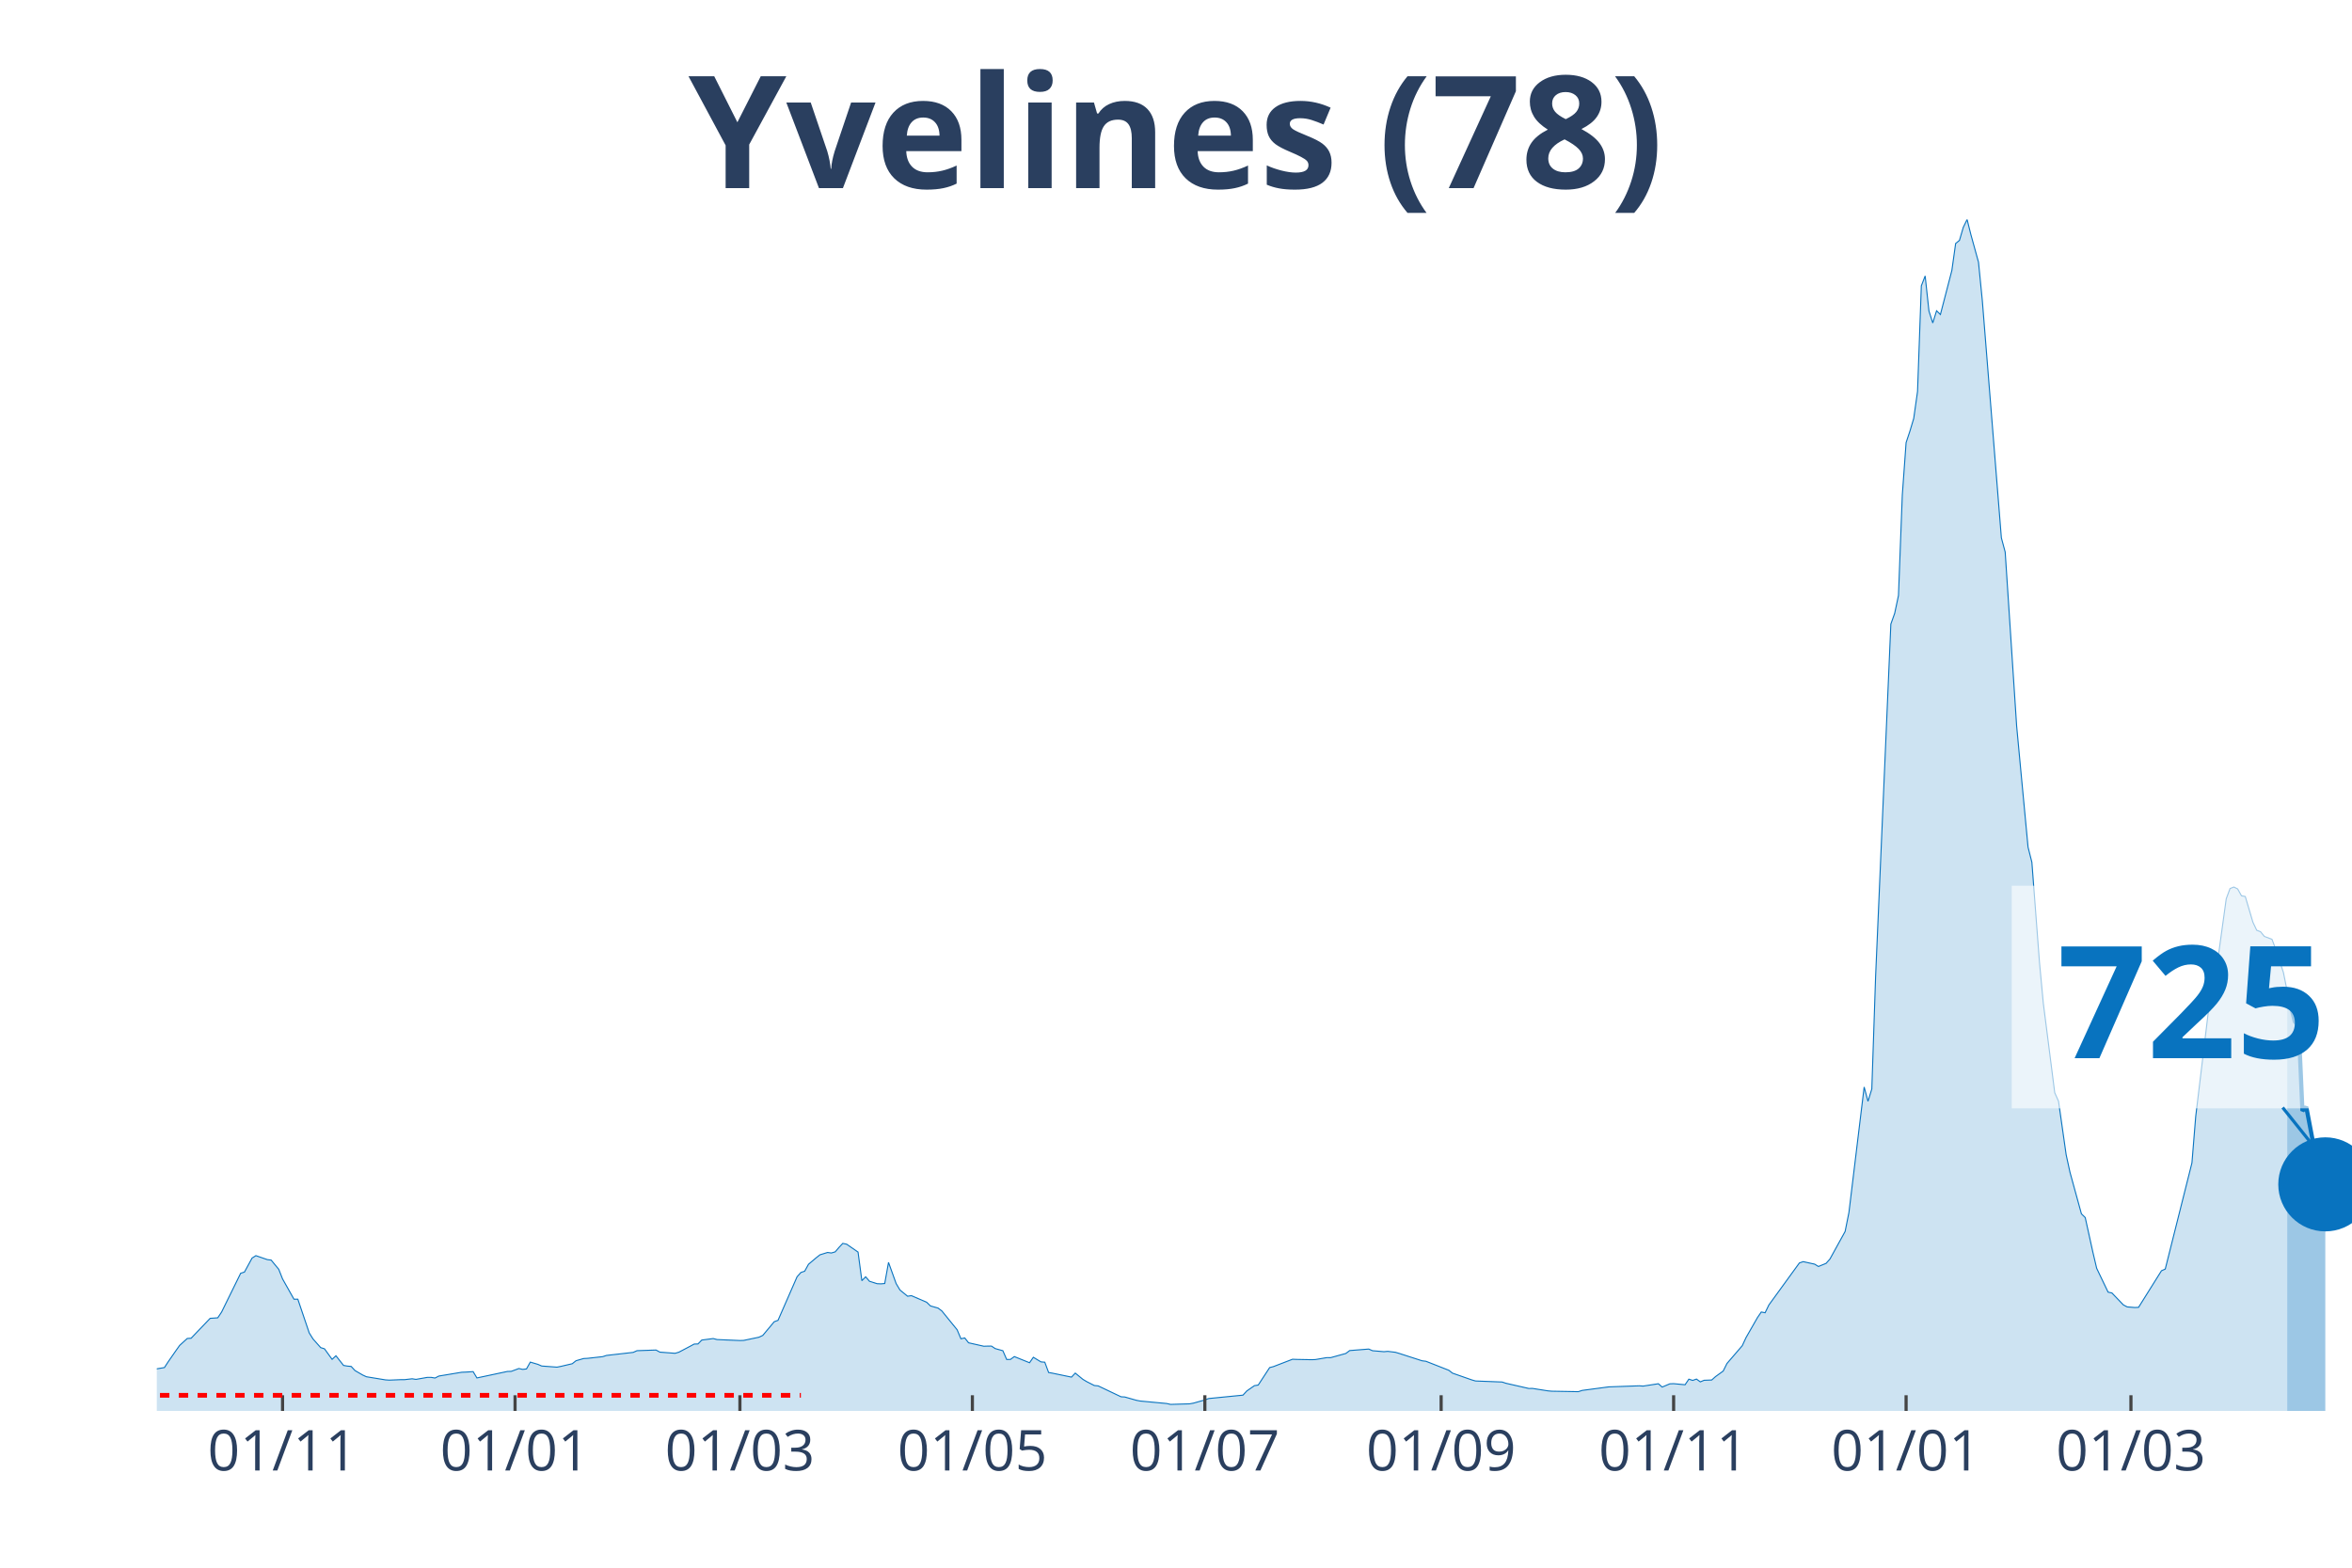
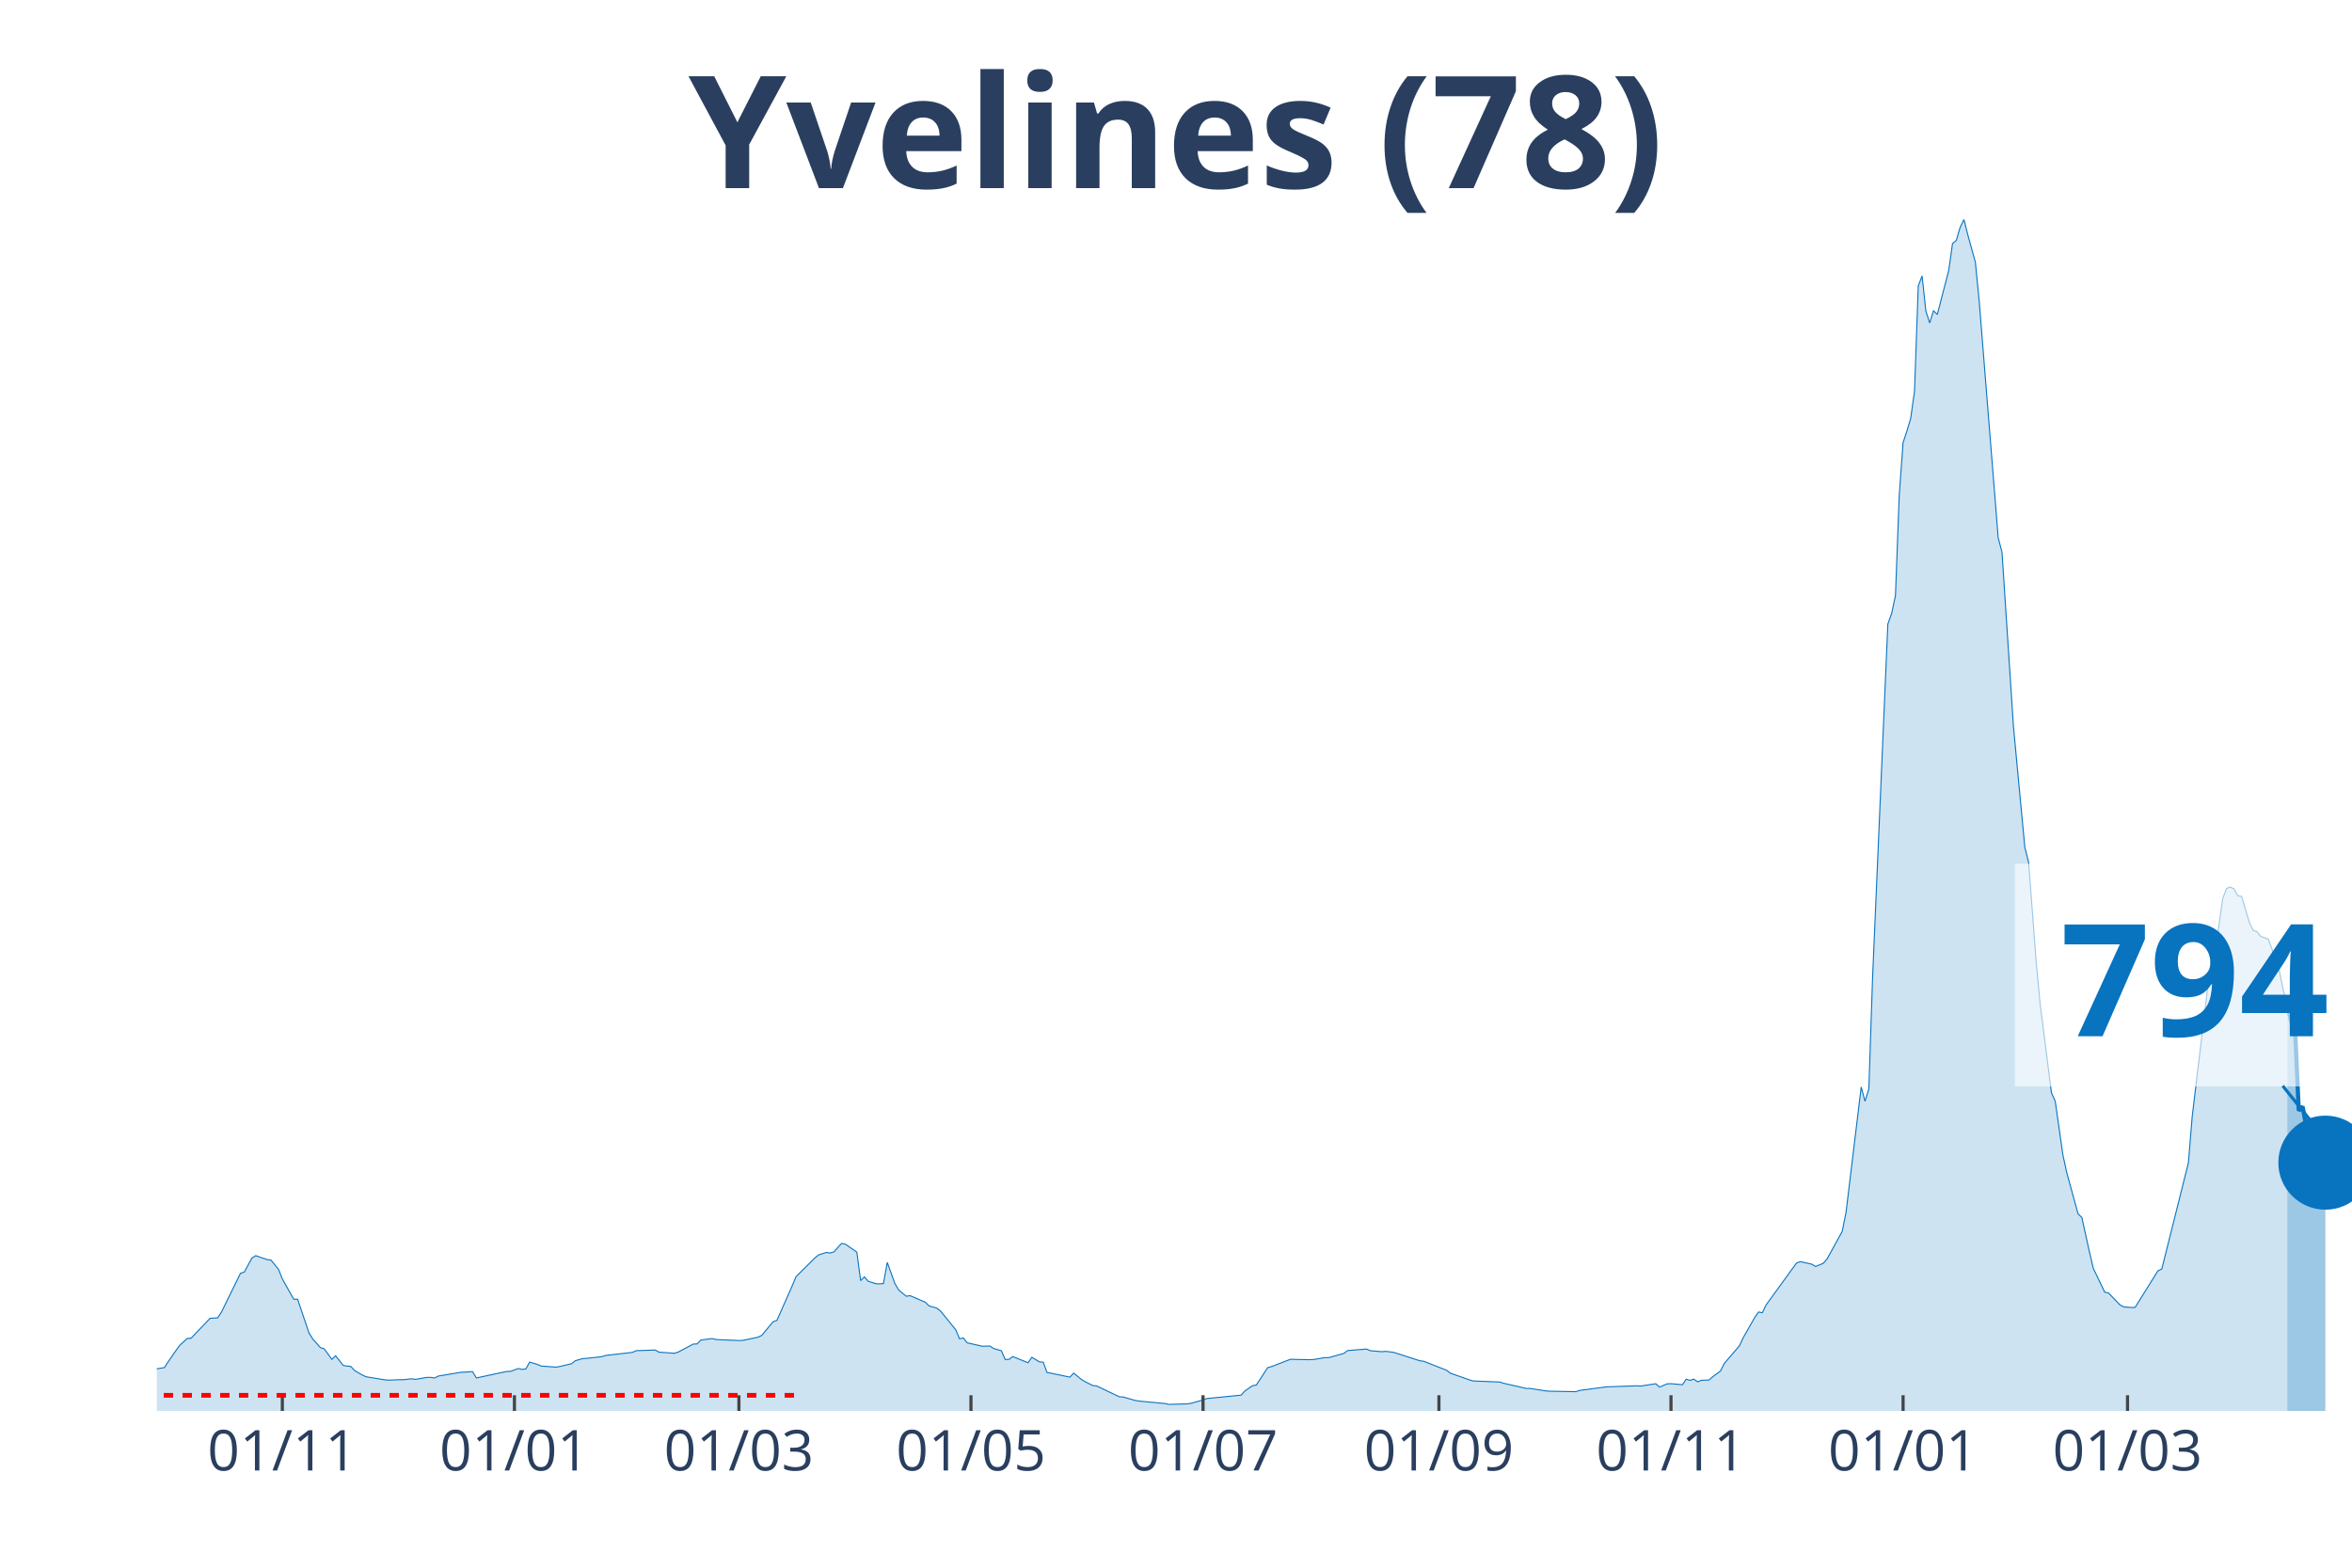
<svg xmlns="http://www.w3.org/2000/svg" class="main-svg" width="1125" height="750" style="" viewBox="0 0 750 500">
  <rect x="0" y="0" width="750" height="500" style="fill: rgb(0, 0, 0); fill-opacity: 0;" />
-   <defs id="defs-29be72">
+   <defs id="defs-dbf2bd">
    <g class="clips">
-       <clipPath id="clip29be72xyplot" class="plotclip">
+       <clipPath id="clipdbf2bdxyplot" class="plotclip">
        <rect width="700" height="380" />
      </clipPath>
-       <clipPath class="axesclip" id="clip29be72x">
+       <clipPath class="axesclip" id="clipdbf2bdx">
        <rect x="50" y="0" width="700" height="500" />
      </clipPath>
-       <clipPath class="axesclip" id="clip29be72y">
+       <clipPath class="axesclip" id="clipdbf2bdy">
        <rect x="0" y="70" width="750" height="380" />
      </clipPath>
-       <clipPath class="axesclip" id="clip29be72xy">
+       <clipPath class="axesclip" id="clipdbf2bdxy">
        <rect x="50" y="70" width="700" height="380" />
      </clipPath>
    </g>
    <g class="gradients" />
  </defs>
  <g class="bglayer">
    <rect class="bg" x="50" y="70" width="700" height="380" style="fill: rgb(0, 0, 0); fill-opacity: 0; stroke-width: 0;" />
  </g>
  <g class="layer-below">
    <g class="imagelayer" />
    <g class="shapelayer" />
  </g>
  <g class="cartesianlayer">
    <g class="subplot xy">
      <g class="layer-subplot">
        <g class="shapelayer" />
        <g class="imagelayer" />
      </g>
      <g class="gridlayer">
        <g class="x">
-           <path class="xgrid crisp" transform="translate(90.1,0)" d="M0,70v380" style="stroke: rgb(255, 255, 255); stroke-opacity: 1; stroke-width: 1px;" />
-           <path class="xgrid crisp" transform="translate(164.24,0)" d="M0,70v380" style="stroke: rgb(255, 255, 255); stroke-opacity: 1; stroke-width: 1px;" />
-           <path class="xgrid crisp" transform="translate(235.94,0)" d="M0,70v380" style="stroke: rgb(255, 255, 255); stroke-opacity: 1; stroke-width: 1px;" />
-           <path class="xgrid crisp" transform="translate(310.07,0)" d="M0,70v380" style="stroke: rgb(255, 255, 255); stroke-opacity: 1; stroke-width: 1px;" />
-           <path class="xgrid crisp" transform="translate(384.2,0)" d="M0,70v380" style="stroke: rgb(255, 255, 255); stroke-opacity: 1; stroke-width: 1px;" />
-           <path class="xgrid crisp" transform="translate(459.55,0)" d="M0,70v380" style="stroke: rgb(255, 255, 255); stroke-opacity: 1; stroke-width: 1px;" />
-           <path class="xgrid crisp" transform="translate(533.68,0)" d="M0,70v380" style="stroke: rgb(255, 255, 255); stroke-opacity: 1; stroke-width: 1px;" />
-           <path class="xgrid crisp" transform="translate(607.81,0)" d="M0,70v380" style="stroke: rgb(255, 255, 255); stroke-opacity: 1; stroke-width: 1px;" />
-           <path class="xgrid crisp" transform="translate(679.51,0)" d="M0,70v380" style="stroke: rgb(255, 255, 255); stroke-opacity: 1; stroke-width: 1px;" />
+           <path class="xgrid crisp" transform="translate(90.03,0)" d="M0,70v380" style="stroke: rgb(255, 255, 255); stroke-opacity: 1; stroke-width: 1px;" />
+           <path class="xgrid crisp" transform="translate(164.04,0)" d="M0,70v380" style="stroke: rgb(255, 255, 255); stroke-opacity: 1; stroke-width: 1px;" />
+           <path class="xgrid crisp" transform="translate(235.62,0)" d="M0,70v380" style="stroke: rgb(255, 255, 255); stroke-opacity: 1; stroke-width: 1px;" />
+           <path class="xgrid crisp" transform="translate(309.62,0)" d="M0,70v380" style="stroke: rgb(255, 255, 255); stroke-opacity: 1; stroke-width: 1px;" />
+           <path class="xgrid crisp" transform="translate(383.62,0)" d="M0,70v380" style="stroke: rgb(255, 255, 255); stroke-opacity: 1; stroke-width: 1px;" />
+           <path class="xgrid crisp" transform="translate(458.84,0)" d="M0,70v380" style="stroke: rgb(255, 255, 255); stroke-opacity: 1; stroke-width: 1px;" />
+           <path class="xgrid crisp" transform="translate(532.84,0)" d="M0,70v380" style="stroke: rgb(255, 255, 255); stroke-opacity: 1; stroke-width: 1px;" />
+           <path class="xgrid crisp" transform="translate(606.85,0)" d="M0,70v380" style="stroke: rgb(255, 255, 255); stroke-opacity: 1; stroke-width: 1px;" />
+           <path class="xgrid crisp" transform="translate(678.42,0)" d="M0,70v380" style="stroke: rgb(255, 255, 255); stroke-opacity: 1; stroke-width: 1px;" />
        </g>
        <g class="y" />
      </g>
      <g class="zerolinelayer" />
      <path class="xlines-below" />
      <path class="ylines-below" />
      <g class="overlines-below" />
      <g class="xaxislayer-below" />
      <g class="yaxislayer-below" />
      <g class="overaxes-below" />
-       <g class="plot" transform="translate(50, 70)" clip-path="url('#clip29be72xyplot')">
+       <g class="plot" transform="translate(50, 70)" clip-path="url('#clipdbf2bdxyplot')">
        <g class="scatterlayer mlayer">
-           <g class="trace scatter tracea19075" style="stroke-miterlimit: 2;">
+           <g class="trace scatter trace2e4194" style="stroke-miterlimit: 2;">
            <g class="fills">
              <g>
-                 <path class="js-fill" d="M679.34,380L-165.28,380L-165.28,378.78L-138.54,379.43L-137.33,379.5L-57.12,376.98L-55.9,376.48L-43.75,374.64L-42.53,374.01L-27.95,370.82L-26.74,370.16L-21.87,369.04L-20.66,369.01L-15.8,368.07L-14.58,367.91L-7.29,367.3L-6.08,367.5L-1.22,367.32L0,366.58L2.43,366.17L3.65,364.3L6.08,360.8L7.29,359.1L9.72,356.89L10.94,356.82L17.01,350.47L18.23,350.39L19.44,350.3L20.66,348.47L26.74,336.1L27.95,335.71L30.38,331.25L31.6,330.48L35.24,331.74L36.46,331.89L38.89,334.83L40.1,337.9L43.75,344.38L44.97,344.36L48.61,355.13L49.83,357.07L52.26,359.81L53.47,360.19L55.9,363.55L57.12,362.41L59.55,365.49L60.76,365.7L61.98,365.81L63.19,367.12L65.63,368.54L66.84,369.1L72.92,370.1L74.13,370.18L77.78,370.03L78.99,370.03L81.42,369.75L82.64,369.94L86.28,369.3L87.5,369.3L88.72,369.51L89.93,368.88L97.22,367.67L98.44,367.62L100.87,367.47L102.08,369.48L111.81,367.41L113.02,367.38L115.45,366.48L116.67,366.75L117.88,366.61L119.1,364.43L121.53,365.15L122.74,365.68L127.6,366.04L128.82,365.8L132.47,364.95L133.68,363.99L136.11,363.29L137.33,363.23L142.19,362.69L143.4,362.3L151.91,361.33L153.13,360.79L159.2,360.58L160.42,361.25L165.28,361.62L166.49,361.26L170.14,359.34L171.35,358.68L172.57,358.64L173.78,357.4L177.43,356.92L178.65,357.24L185.94,357.55L187.15,357.51L192.01,356.49L193.23,355.92L196.88,351.55L198.09,351.11L204.17,337.21L205.38,335.85L206.6,335.43L207.81,333.23L210.24,331.18L211.46,330.21L213.89,329.46L215.1,329.63L216.32,329.27L217.53,327.86L218.75,326.57L219.97,326.82L223.61,329.34L224.83,338.46L226.04,337.23L227.26,338.65L229.69,339.42L230.9,339.47L232.12,339.36L233.33,332.63L235.76,339.39L236.98,341.44L239.41,343.42L240.63,343.24L245.49,345.34L246.7,346.51L249.13,347.2L250.35,348.13L255.21,354.12L256.42,356.99L257.64,356.72L258.85,358.27L263.72,359.37L264.93,359.33L266.15,359.32L267.36,360.12L269.79,360.8L271.01,363.6L272.22,363.57L273.44,362.67L278.3,364.63L279.51,362.89L281.94,364.36L283.16,364.46L284.38,367.75L285.59,367.96L291.67,369.22L292.88,367.94L295.31,369.93L296.53,370.66L298.96,371.9L300.17,372.01L307.47,375.49L308.68,375.56L312.33,376.6L313.54,376.84L322.05,377.64L323.26,377.92L329.34,377.74L330.56,377.52L334.2,376.49L335.42,376.05L346.35,374.97L347.57,373.64L350,371.95L351.22,371.75L354.86,366.18L356.08,365.86L362.15,363.52L363.37,363.57L368.23,363.66L369.44,363.62L373.09,363L374.31,363.01L379.17,361.67L380.38,360.75L386.46,360.27L387.67,360.8L391.32,361.11L392.53,361L394.97,361.3L396.18,361.66L403.47,364.01L404.69,364.16L411.98,367.03L413.19,367.96L419.27,370.09L420.49,370.45L428.99,370.78L430.21,371.18L437.5,372.84L438.72,372.83L443.58,373.6L444.79,373.71L453.3,373.86L454.51,373.46L463.02,372.33L464.24,372.29L472.74,371.99L473.96,372.08L478.82,371.33L480.03,372.39L482.47,371.36L483.68,371.31L487.33,371.65L488.54,369.87L489.76,370.27L490.97,369.84L492.19,370.73L493.4,370.23L495.83,370.14L497.05,369.05L499.48,367.29L500.69,364.87L505.56,359.21L506.77,356.61L510.42,350.22L511.63,348.45L512.85,348.69L514.06,346.2L523.78,332.81L525,332.39L528.65,333.19L529.86,333.93L532.29,332.94L533.51,331.58L538.37,322.76L539.58,316.72L544.44,276.69L545.66,281.25L546.88,277.31L548.09,241.42L552.95,129.04L554.17,125.63L555.38,119.93L556.6,87.93L557.81,71.18L559.03,67.5L560.24,63.48L561.46,54.85L562.67,21.16L563.89,18.01L565.1,29.21L566.32,33L567.53,29.12L568.75,30.32L572.4,16.27L573.61,7.66L574.83,6.66L576.04,2.52L577.26,0L578.47,4.82L580.9,13.62L582.12,25.9L588.19,101.53L589.41,106.08L593.06,161.55L594.27,174.46L596.7,200.19L597.92,205.01L600.35,237L601.56,249.91L605.21,278.52L606.42,281.23L608.85,298.29L610.07,303.88L613.72,317.15L614.93,318.32L617.36,329.33L618.58,334.51L622.22,342.11L623.44,342.38L627.08,346.17L628.3,346.82L630.73,347.02L631.94,346.96L639.24,335.3L640.45,334.76L648.96,300.89L650.17,286.04L656.25,235.57L657.47,234.23L659.9,216.65L661.11,213.39L662.33,212.91L663.54,213.52L664.76,215.71L665.97,215.93L668.4,224.13L669.62,226.7L670.83,227.16L672.05,228.66L674.48,229.58L675.69,232.76L678.13,240.17L679.34,246.15" style="fill: rgb(8, 115, 191); fill-opacity: 0.2; stroke-width: 0;" />
+                 <path class="js-fill" d="M679.38,380L-164.99,380L-164.99,378.78L-138.3,379.43L-137.09,379.5L-57.02,376.98L-55.81,376.48L-43.67,374.64L-42.46,374.01L-27.9,370.82L-26.69,370.16L-23.05,369.46L-21.84,369.04L-15.77,368.07L-14.56,367.91L-7.28,367.3L-6.07,367.5L-1.21,367.32L0,366.58L2.43,366.17L3.64,364.3L6.07,360.8L7.28,359.1L9.71,356.89L10.92,356.82L16.98,350.47L18.2,350.39L19.41,350.3L20.62,348.47L26.69,336.1L27.9,335.71L30.33,331.25L31.54,330.48L35.18,331.74L36.4,331.89L38.82,334.83L40.03,337.9L43.67,344.38L44.89,344.36L48.53,355.13L49.74,357.07L52.17,359.81L53.38,360.19L55.81,363.55L57.02,362.41L59.45,365.49L60.66,365.7L61.87,365.81L63.08,367.12L65.51,368.54L66.72,369.1L72.79,370.1L74,370.18L77.64,370.03L78.86,370.03L81.28,369.75L82.5,369.94L86.14,369.3L87.35,369.3L88.56,369.51L89.77,368.88L97.05,367.67L98.27,367.62L100.69,367.47L101.91,369.48L111.61,367.41L112.82,367.38L115.25,366.48L116.46,366.75L117.68,366.61L118.89,364.43L121.32,365.15L122.53,365.68L127.38,366.04L128.6,365.8L132.24,364.95L133.45,363.99L135.88,363.29L137.09,363.23L141.94,362.69L143.15,362.3L151.65,361.33L152.86,360.79L158.93,360.58L160.14,361.25L164.99,361.62L166.2,361.26L169.84,359.34L171.06,358.68L172.27,358.64L173.48,357.4L177.12,356.92L178.34,357.24L185.62,357.55L186.83,357.51L191.68,356.49L192.89,355.92L196.53,351.55L197.75,351.11L202.6,340.13L203.81,337.21L209.88,331.18L211.09,330.21L213.52,329.46L214.73,329.63L215.94,329.27L217.16,327.86L218.37,326.57L219.58,326.82L223.22,329.34L224.44,338.46L225.65,337.23L226.86,338.65L229.29,339.42L230.5,339.47L231.72,339.36L232.93,332.63L235.36,339.39L236.57,341.44L238.99,343.42L240.21,343.24L245.06,345.34L246.27,346.51L248.7,347.2L249.91,348.13L254.77,354.12L255.98,356.99L257.19,356.72L258.41,358.27L263.26,359.37L264.47,359.33L265.68,359.32L266.9,360.12L269.32,360.8L270.54,363.6L271.75,363.57L272.96,362.67L277.82,364.63L279.03,362.89L281.46,364.36L282.67,364.46L283.88,367.75L285.1,367.96L291.16,369.22L292.37,367.94L294.8,369.93L296.01,370.66L298.44,371.9L299.65,372.01L306.93,375.49L308.15,375.56L311.79,376.6L313,376.84L321.49,377.64L322.7,377.92L328.77,377.74L329.98,377.52L333.62,376.49L334.84,376.05L345.75,374.97L346.97,373.64L349.39,371.95L350.61,371.75L354.25,366.18L355.46,365.86L361.53,363.52L362.74,363.57L367.59,363.66L368.8,363.62L372.44,363L373.66,363.01L378.51,361.67L379.72,360.75L385.79,360.27L387,360.8L390.64,361.11L391.85,361L394.28,361.3L395.49,361.66L402.77,364.01L403.99,364.16L411.27,367.03L412.48,367.96L418.54,370.09L419.76,370.45L428.25,370.78L429.46,371.18L436.74,372.84L437.95,372.83L442.81,373.6L444.02,373.71L452.51,373.86L453.73,373.46L462.22,372.33L463.43,372.29L471.92,371.99L473.14,372.08L477.99,371.33L479.2,372.39L481.63,371.36L482.84,371.31L486.48,371.65L487.69,369.87L488.91,370.27L490.12,369.84L491.33,370.73L492.55,370.23L494.97,370.14L496.19,369.05L498.61,367.29L499.83,364.87L504.68,359.21L505.89,356.61L509.53,350.22L510.75,348.45L511.96,348.69L513.17,346.2L522.88,332.81L524.09,332.39L527.73,333.19L528.94,333.93L531.37,332.94L532.58,331.58L537.44,322.76L538.65,316.72L543.5,276.69L544.71,281.25L545.93,277.31L547.14,241.42L551.99,129.04L553.21,125.63L554.42,119.93L555.63,87.93L556.85,71.18L558.06,67.5L559.27,63.48L560.49,54.85L561.7,21.16L562.91,18.01L564.12,29.21L565.34,33L566.55,29.12L567.76,30.32L571.4,16.27L572.62,7.66L573.83,6.66L575.04,2.52L576.26,0L577.47,4.82L579.9,13.62L581.11,25.9L587.18,101.53L588.39,106.08L592.03,161.55L593.24,174.46L595.67,200.19L596.88,205.01L599.31,237L600.52,249.91L604.16,278.52L605.37,281.23L607.8,298.29L609.01,303.88L612.65,317.15L613.86,318.32L616.29,329.33L617.5,334.51L621.14,342.11L622.36,342.38L626,346.17L627.21,346.82L629.64,347.02L630.85,346.96L638.13,335.3L639.34,334.76L647.83,300.89L649.05,286.04L655.11,235.57L656.33,234.23L658.75,216.65L659.97,213.39L661.18,212.9L662.39,213.52L663.6,215.7L664.82,215.92L667.24,224.12L668.46,226.69L669.67,227.14L670.88,228.64L673.31,229.56L674.52,232.74L676.95,240.16L678.16,246.15L679.38,250.43" style="fill: rgb(8, 115, 191); fill-opacity: 0.2; stroke-width: 0;" />
              </g>
            </g>
            <g class="errorbars" />
            <g class="lines">
-               <path class="js-line" d="M-165.28,378.78L-138.54,379.43L-137.33,379.5L-57.12,376.98L-55.9,376.48L-43.75,374.64L-42.53,374.01L-27.95,370.82L-26.74,370.16L-21.87,369.04L-20.66,369.01L-15.8,368.07L-14.58,367.91L-7.29,367.3L-6.08,367.5L-1.22,367.32L0,366.58L2.43,366.17L3.65,364.3L6.08,360.8L7.29,359.1L9.72,356.89L10.94,356.82L17.01,350.47L18.23,350.39L19.44,350.3L20.66,348.47L26.74,336.1L27.95,335.71L30.38,331.25L31.6,330.48L35.24,331.74L36.46,331.89L38.89,334.83L40.1,337.9L43.75,344.38L44.97,344.36L48.61,355.13L49.83,357.07L52.26,359.81L53.47,360.19L55.9,363.55L57.12,362.41L59.55,365.49L60.76,365.7L61.98,365.81L63.19,367.12L65.63,368.54L66.84,369.1L72.92,370.1L74.13,370.18L77.78,370.03L78.99,370.03L81.42,369.75L82.64,369.94L86.28,369.3L87.5,369.3L88.72,369.51L89.93,368.88L97.22,367.67L98.44,367.62L100.87,367.47L102.08,369.48L111.81,367.41L113.02,367.38L115.45,366.48L116.67,366.75L117.88,366.61L119.1,364.43L121.53,365.15L122.74,365.68L127.6,366.04L128.82,365.8L132.47,364.95L133.68,363.99L136.11,363.29L137.33,363.23L142.19,362.69L143.4,362.3L151.91,361.33L153.13,360.79L159.2,360.58L160.42,361.25L165.28,361.62L166.49,361.26L170.14,359.34L171.35,358.68L172.57,358.64L173.78,357.4L177.43,356.92L178.65,357.24L185.94,357.55L187.15,357.51L192.01,356.49L193.23,355.92L196.88,351.55L198.09,351.11L204.17,337.21L205.38,335.85L206.6,335.43L207.81,333.23L210.24,331.18L211.46,330.21L213.89,329.46L215.1,329.63L216.32,329.27L217.53,327.86L218.75,326.57L219.97,326.82L223.61,329.34L224.83,338.46L226.04,337.23L227.26,338.65L229.69,339.42L230.9,339.47L232.12,339.36L233.33,332.63L235.76,339.39L236.98,341.44L239.41,343.42L240.63,343.24L245.49,345.34L246.7,346.51L249.13,347.2L250.35,348.13L255.21,354.12L256.42,356.99L257.64,356.72L258.85,358.27L263.72,359.37L264.93,359.33L266.15,359.32L267.36,360.12L269.79,360.8L271.01,363.6L272.22,363.57L273.44,362.67L278.3,364.63L279.51,362.89L281.94,364.36L283.16,364.46L284.38,367.75L285.59,367.96L291.67,369.22L292.88,367.94L295.31,369.93L296.53,370.66L298.96,371.9L300.17,372.01L307.47,375.49L308.68,375.56L312.33,376.6L313.54,376.84L322.05,377.64L323.26,377.92L329.34,377.74L330.56,377.52L334.2,376.49L335.42,376.05L346.35,374.97L347.57,373.64L350,371.95L351.22,371.75L354.86,366.18L356.08,365.86L362.15,363.52L363.37,363.57L368.23,363.66L369.44,363.62L373.09,363L374.31,363.01L379.17,361.67L380.38,360.75L386.46,360.27L387.67,360.8L391.32,361.11L392.53,361L394.97,361.3L396.18,361.66L403.47,364.01L404.69,364.16L411.98,367.03L413.19,367.96L419.27,370.09L420.49,370.45L428.99,370.78L430.21,371.18L437.5,372.84L438.72,372.83L443.58,373.6L444.79,373.71L453.3,373.86L454.51,373.46L463.02,372.33L464.24,372.29L472.74,371.99L473.96,372.08L478.82,371.33L480.03,372.39L482.47,371.36L483.68,371.31L487.33,371.65L488.54,369.87L489.76,370.27L490.97,369.84L492.19,370.73L493.4,370.23L495.83,370.14L497.05,369.05L499.48,367.29L500.69,364.87L505.56,359.21L506.77,356.61L510.42,350.22L511.63,348.45L512.85,348.69L514.06,346.2L523.78,332.81L525,332.39L528.65,333.19L529.86,333.93L532.29,332.94L533.51,331.58L538.37,322.76L539.58,316.72L544.44,276.69L545.66,281.25L546.88,277.31L548.09,241.42L552.95,129.04L554.17,125.63L555.38,119.93L556.6,87.93L557.81,71.18L559.03,67.5L560.24,63.48L561.46,54.85L562.67,21.16L563.89,18.01L565.1,29.21L566.32,33L567.53,29.12L568.75,30.32L572.4,16.27L573.61,7.66L574.83,6.66L576.04,2.52L577.26,0L578.47,4.82L580.9,13.62L582.12,25.9L588.19,101.53L589.41,106.08L593.06,161.55L594.27,174.46L596.7,200.19L597.92,205.01L600.35,237L601.56,249.91L605.21,278.52L606.42,281.23L608.85,298.29L610.07,303.88L613.72,317.15L614.93,318.32L617.36,329.33L618.58,334.51L622.22,342.11L623.44,342.38L627.08,346.17L628.3,346.82L630.73,347.02L631.94,346.96L639.24,335.3L640.45,334.76L648.96,300.89L650.17,286.04L656.25,235.57L657.47,234.23L659.9,216.65L661.11,213.39L662.33,212.91L663.54,213.52L664.76,215.71L665.97,215.93L668.4,224.13L669.62,226.7L670.83,227.16L672.05,228.66L674.48,229.58L675.69,232.76L678.13,240.17L679.34,246.15" style="vector-effect: non-scaling-stroke; fill: none; stroke: rgb(8, 115, 191); stroke-opacity: 1; stroke-width: 0.5px; opacity: 1;" />
+               <path class="js-line" d="M-164.99,378.78L-138.3,379.43L-137.09,379.5L-57.02,376.98L-55.81,376.48L-43.67,374.64L-42.46,374.01L-27.9,370.82L-26.69,370.16L-23.05,369.46L-21.84,369.04L-15.77,368.07L-14.56,367.91L-7.28,367.3L-6.07,367.5L-1.21,367.32L0,366.58L2.43,366.17L3.64,364.3L6.07,360.8L7.28,359.1L9.71,356.89L10.92,356.82L16.98,350.47L18.2,350.39L19.41,350.3L20.62,348.47L26.69,336.1L27.9,335.71L30.33,331.25L31.54,330.48L35.18,331.74L36.4,331.89L38.82,334.83L40.03,337.9L43.67,344.38L44.89,344.36L48.53,355.13L49.74,357.07L52.17,359.81L53.38,360.19L55.81,363.55L57.02,362.41L59.45,365.49L60.66,365.7L61.87,365.81L63.08,367.12L65.51,368.54L66.72,369.1L72.79,370.1L74,370.18L77.64,370.03L78.86,370.03L81.28,369.75L82.5,369.94L86.14,369.3L87.35,369.3L88.56,369.51L89.77,368.88L97.05,367.67L98.27,367.62L100.69,367.47L101.91,369.48L111.61,367.41L112.82,367.38L115.25,366.48L116.46,366.75L117.68,366.61L118.89,364.43L121.32,365.15L122.53,365.68L127.38,366.04L128.6,365.8L132.24,364.95L133.45,363.99L135.88,363.29L137.09,363.23L141.94,362.69L143.15,362.3L151.65,361.33L152.86,360.79L158.93,360.58L160.14,361.25L164.99,361.62L166.2,361.26L169.84,359.34L171.06,358.68L172.27,358.64L173.48,357.4L177.12,356.92L178.34,357.24L185.62,357.55L186.83,357.51L191.68,356.49L192.89,355.92L196.53,351.55L197.75,351.11L202.6,340.13L203.81,337.21L209.88,331.18L211.09,330.21L213.52,329.46L214.73,329.63L215.94,329.27L217.16,327.86L218.37,326.57L219.58,326.82L223.22,329.34L224.44,338.46L225.65,337.23L226.86,338.65L229.29,339.42L230.5,339.47L231.72,339.36L232.93,332.63L235.36,339.39L236.57,341.44L238.99,343.42L240.21,343.24L245.06,345.34L246.27,346.51L248.7,347.2L249.91,348.13L254.77,354.12L255.98,356.99L257.19,356.72L258.41,358.27L263.26,359.37L264.47,359.33L265.68,359.32L266.9,360.12L269.32,360.8L270.54,363.6L271.75,363.57L272.96,362.67L277.82,364.63L279.03,362.89L281.46,364.36L282.67,364.46L283.88,367.75L285.1,367.96L291.16,369.22L292.37,367.94L294.8,369.93L296.01,370.66L298.44,371.9L299.65,372.01L306.93,375.49L308.15,375.56L311.79,376.6L313,376.84L321.49,377.64L322.7,377.92L328.77,377.74L329.98,377.52L333.62,376.49L334.84,376.05L345.75,374.97L346.97,373.64L349.39,371.95L350.61,371.75L354.25,366.18L355.46,365.86L361.53,363.52L362.74,363.57L367.59,363.66L368.8,363.62L372.44,363L373.66,363.01L378.51,361.67L379.72,360.75L385.79,360.27L387,360.8L390.64,361.11L391.85,361L394.28,361.3L395.49,361.66L402.77,364.01L403.99,364.16L411.27,367.03L412.48,367.96L418.54,370.09L419.76,370.45L428.25,370.78L429.46,371.18L436.74,372.84L437.95,372.83L442.81,373.6L444.02,373.71L452.51,373.86L453.73,373.46L462.22,372.33L463.43,372.29L471.92,371.99L473.14,372.08L477.99,371.33L479.2,372.39L481.63,371.36L482.84,371.31L486.48,371.65L487.69,369.87L488.91,370.27L490.12,369.84L491.33,370.73L492.55,370.23L494.97,370.14L496.19,369.05L498.61,367.29L499.83,364.87L504.68,359.21L505.89,356.61L509.53,350.22L510.75,348.45L511.96,348.69L513.17,346.2L522.88,332.81L524.09,332.39L527.73,333.19L528.94,333.93L531.37,332.94L532.58,331.58L537.44,322.76L538.65,316.72L543.5,276.69L544.71,281.25L545.93,277.31L547.14,241.42L551.99,129.04L553.21,125.63L554.42,119.93L555.63,87.93L556.85,71.18L558.06,67.5L559.27,63.48L560.49,54.85L561.7,21.16L562.91,18.01L564.12,29.21L565.34,33L566.55,29.12L567.76,30.32L571.4,16.27L572.62,7.66L573.83,6.66L575.04,2.52L576.26,0L577.47,4.82L579.9,13.62L581.11,25.9L587.18,101.53L588.39,106.08L592.03,161.55L593.24,174.46L595.67,200.19L596.88,205.01L599.31,237L600.52,249.91L604.16,278.52L605.37,281.23L607.8,298.29L609.01,303.88L612.65,317.15L613.86,318.32L616.29,329.33L617.5,334.51L621.14,342.11L622.36,342.38L626,346.17L627.21,346.82L629.64,347.02L630.85,346.96L638.13,335.3L639.34,334.76L647.83,300.89L649.05,286.04L655.11,235.57L656.33,234.23L658.75,216.65L659.97,213.39L661.18,212.9L662.39,213.52L663.6,215.7L664.82,215.92L667.24,224.12L668.46,226.69L669.67,227.14L670.88,228.64L673.31,229.56L674.52,232.74L676.95,240.16L678.16,246.15L679.38,250.43" style="vector-effect: non-scaling-stroke; fill: none; stroke: rgb(8, 115, 191); stroke-opacity: 1; stroke-width: 0.5px; opacity: 1;" />
            </g>
            <g class="points" />
            <g class="text" />
          </g>
-           <g class="trace scatter trace820a13" style="stroke-miterlimit: 2;">
+           <g class="trace scatter trace9072a0" style="stroke-miterlimit: 2;">
            <g class="fills">
              <g>
-                 <path class="js-fill" d="M691.49,380L679.34,380L679.34,246.15L681.77,255.82L682.99,257.21L684.2,284.29L685.42,283.04L689.06,302.11L690.28,306.32L691.49,307.74" style="fill: rgb(8, 115, 191); fill-opacity: 0.4; stroke-width: 0;" />
+                 <path class="js-fill" d="M691.51,380L679.38,380L679.38,250.43L680.59,255.79L681.8,257.17L683.02,284.24L684.23,282.91L687.87,301.92L689.08,306.13L690.29,307.54L691.51,300.82" style="fill: rgb(8, 115, 191); fill-opacity: 0.4; stroke-width: 0;" />
              </g>
            </g>
            <g class="errorbars" />
            <g class="lines">
-               <path class="js-line" d="M679.34,246.15L681.77,255.82L682.99,257.21L684.2,284.29L685.42,283.04L689.06,302.11L690.28,306.32L691.49,307.74" style="vector-effect: non-scaling-stroke; fill: none; stroke: rgb(8, 115, 191); stroke-opacity: 1; stroke-width: 2px; opacity: 1;" />
+               <path class="js-line" d="M679.38,250.43L680.59,255.79L681.8,257.17L683.02,284.24L684.23,282.91L687.87,301.92L689.08,306.13L690.29,307.54L691.51,300.82" style="vector-effect: non-scaling-stroke; fill: none; stroke: rgb(8, 115, 191); stroke-opacity: 1; stroke-width: 2px; opacity: 1;" />
            </g>
            <g class="points" />
            <g class="text" />
          </g>
-           <g class="trace scatter traced8650d" style="stroke-miterlimit: 2; opacity: 1;">
+           <g class="trace scatter tracef6613c" style="stroke-miterlimit: 2; opacity: 1;">
            <g class="fills" />
            <g class="errorbars" />
            <g class="lines" />
            <g class="points">
-               <path class="point" transform="translate(691.49,307.74)" d="M15,0A15,15 0 1,1 0,-15A15,15 0 0,1 15,0Z" style="opacity: 1; stroke-width: 0px; fill: rgb(8, 115, 191); fill-opacity: 1;" />
+               <path class="point" transform="translate(691.51,300.82)" d="M15,0A15,15 0 1,1 0,-15A15,15 0 0,1 15,0Z" style="opacity: 1; stroke-width: 0px; fill: rgb(8, 115, 191); fill-opacity: 1;" />
            </g>
            <g class="text" />
          </g>
        </g>
      </g>
      <g class="overplot" />
      <path class="xlines-above crisp" style="fill: none; stroke-width: 1px; stroke: rgb(0, 0, 0); stroke-opacity: 0;" d="" />
      <path class="ylines-above crisp" style="fill: none;" d="M0,0" />
      <g class="overlines-above" />
      <g class="xaxislayer-above">
-         <path class="xtick ticks crisp" d="M0,450v-5" transform="translate(90.1,0)" style="stroke: rgb(68, 68, 68); stroke-opacity: 1; stroke-width: 1px;" />
-         <path class="xtick ticks crisp" d="M0,450v-5" transform="translate(164.24,0)" style="stroke: rgb(68, 68, 68); stroke-opacity: 1; stroke-width: 1px;" />
-         <path class="xtick ticks crisp" d="M0,450v-5" transform="translate(235.94,0)" style="stroke: rgb(68, 68, 68); stroke-opacity: 1; stroke-width: 1px;" />
-         <path class="xtick ticks crisp" d="M0,450v-5" transform="translate(310.07,0)" style="stroke: rgb(68, 68, 68); stroke-opacity: 1; stroke-width: 1px;" />
-         <path class="xtick ticks crisp" d="M0,450v-5" transform="translate(384.2,0)" style="stroke: rgb(68, 68, 68); stroke-opacity: 1; stroke-width: 1px;" />
-         <path class="xtick ticks crisp" d="M0,450v-5" transform="translate(459.55,0)" style="stroke: rgb(68, 68, 68); stroke-opacity: 1; stroke-width: 1px;" />
-         <path class="xtick ticks crisp" d="M0,450v-5" transform="translate(533.68,0)" style="stroke: rgb(68, 68, 68); stroke-opacity: 1; stroke-width: 1px;" />
-         <path class="xtick ticks crisp" d="M0,450v-5" transform="translate(607.81,0)" style="stroke: rgb(68, 68, 68); stroke-opacity: 1; stroke-width: 1px;" />
-         <path class="xtick ticks crisp" d="M0,450v-5" transform="translate(679.51,0)" style="stroke: rgb(68, 68, 68); stroke-opacity: 1; stroke-width: 1px;" />
+         <path class="xtick ticks crisp" d="M0,450v-5" transform="translate(90.03,0)" style="stroke: rgb(68, 68, 68); stroke-opacity: 1; stroke-width: 1px;" />
+         <path class="xtick ticks crisp" d="M0,450v-5" transform="translate(164.04,0)" style="stroke: rgb(68, 68, 68); stroke-opacity: 1; stroke-width: 1px;" />
+         <path class="xtick ticks crisp" d="M0,450v-5" transform="translate(235.62,0)" style="stroke: rgb(68, 68, 68); stroke-opacity: 1; stroke-width: 1px;" />
+         <path class="xtick ticks crisp" d="M0,450v-5" transform="translate(309.62,0)" style="stroke: rgb(68, 68, 68); stroke-opacity: 1; stroke-width: 1px;" />
+         <path class="xtick ticks crisp" d="M0,450v-5" transform="translate(383.62,0)" style="stroke: rgb(68, 68, 68); stroke-opacity: 1; stroke-width: 1px;" />
+         <path class="xtick ticks crisp" d="M0,450v-5" transform="translate(458.84,0)" style="stroke: rgb(68, 68, 68); stroke-opacity: 1; stroke-width: 1px;" />
+         <path class="xtick ticks crisp" d="M0,450v-5" transform="translate(532.84,0)" style="stroke: rgb(68, 68, 68); stroke-opacity: 1; stroke-width: 1px;" />
+         <path class="xtick ticks crisp" d="M0,450v-5" transform="translate(606.85,0)" style="stroke: rgb(68, 68, 68); stroke-opacity: 1; stroke-width: 1px;" />
+         <path class="xtick ticks crisp" d="M0,450v-5" transform="translate(678.42,0)" style="stroke: rgb(68, 68, 68); stroke-opacity: 1; stroke-width: 1px;" />
        <g class="xtick">
-           <text text-anchor="middle" x="0" y="469" transform="translate(90.1,0)" style="font-family: 'Open Sans', verdana, arial, sans-serif; font-size: 18px; fill: rgb(42, 63, 95); fill-opacity: 1; white-space: pre;">01/11</text>
+           <text text-anchor="middle" x="0" y="469" transform="translate(90.03,0)" style="font-family: 'Open Sans', verdana, arial, sans-serif; font-size: 18px; fill: rgb(42, 63, 95); fill-opacity: 1; white-space: pre;">01/11</text>
        </g>
        <g class="xtick">
-           <text text-anchor="middle" x="0" y="469" transform="translate(164.24,0)" style="font-family: 'Open Sans', verdana, arial, sans-serif; font-size: 18px; fill: rgb(42, 63, 95); fill-opacity: 1; white-space: pre;">01/01</text>
+           <text text-anchor="middle" x="0" y="469" transform="translate(164.04,0)" style="font-family: 'Open Sans', verdana, arial, sans-serif; font-size: 18px; fill: rgb(42, 63, 95); fill-opacity: 1; white-space: pre;">01/01</text>
        </g>
        <g class="xtick">
-           <text text-anchor="middle" x="0" y="469" transform="translate(235.94,0)" style="font-family: 'Open Sans', verdana, arial, sans-serif; font-size: 18px; fill: rgb(42, 63, 95); fill-opacity: 1; white-space: pre;">01/03</text>
+           <text text-anchor="middle" x="0" y="469" transform="translate(235.62,0)" style="font-family: 'Open Sans', verdana, arial, sans-serif; font-size: 18px; fill: rgb(42, 63, 95); fill-opacity: 1; white-space: pre;">01/03</text>
        </g>
        <g class="xtick">
-           <text text-anchor="middle" x="0" y="469" transform="translate(310.07,0)" style="font-family: 'Open Sans', verdana, arial, sans-serif; font-size: 18px; fill: rgb(42, 63, 95); fill-opacity: 1; white-space: pre;">01/05</text>
+           <text text-anchor="middle" x="0" y="469" transform="translate(309.62,0)" style="font-family: 'Open Sans', verdana, arial, sans-serif; font-size: 18px; fill: rgb(42, 63, 95); fill-opacity: 1; white-space: pre;">01/05</text>
        </g>
        <g class="xtick">
-           <text text-anchor="middle" x="0" y="469" transform="translate(384.2,0)" style="font-family: 'Open Sans', verdana, arial, sans-serif; font-size: 18px; fill: rgb(42, 63, 95); fill-opacity: 1; white-space: pre;">01/07</text>
+           <text text-anchor="middle" x="0" y="469" transform="translate(383.62,0)" style="font-family: 'Open Sans', verdana, arial, sans-serif; font-size: 18px; fill: rgb(42, 63, 95); fill-opacity: 1; white-space: pre;">01/07</text>
        </g>
        <g class="xtick">
-           <text text-anchor="middle" x="0" y="469" transform="translate(459.55,0)" style="font-family: 'Open Sans', verdana, arial, sans-serif; font-size: 18px; fill: rgb(42, 63, 95); fill-opacity: 1; white-space: pre;">01/09</text>
+           <text text-anchor="middle" x="0" y="469" transform="translate(458.84,0)" style="font-family: 'Open Sans', verdana, arial, sans-serif; font-size: 18px; fill: rgb(42, 63, 95); fill-opacity: 1; white-space: pre;">01/09</text>
        </g>
        <g class="xtick">
-           <text text-anchor="middle" x="0" y="469" transform="translate(533.68,0)" style="font-family: 'Open Sans', verdana, arial, sans-serif; font-size: 18px; fill: rgb(42, 63, 95); fill-opacity: 1; white-space: pre;">01/11</text>
+           <text text-anchor="middle" x="0" y="469" transform="translate(532.84,0)" style="font-family: 'Open Sans', verdana, arial, sans-serif; font-size: 18px; fill: rgb(42, 63, 95); fill-opacity: 1; white-space: pre;">01/11</text>
        </g>
        <g class="xtick">
-           <text text-anchor="middle" x="0" y="469" transform="translate(607.81,0)" style="font-family: 'Open Sans', verdana, arial, sans-serif; font-size: 18px; fill: rgb(42, 63, 95); fill-opacity: 1; white-space: pre;">01/01</text>
+           <text text-anchor="middle" x="0" y="469" transform="translate(606.85,0)" style="font-family: 'Open Sans', verdana, arial, sans-serif; font-size: 18px; fill: rgb(42, 63, 95); fill-opacity: 1; white-space: pre;">01/01</text>
        </g>
        <g class="xtick">
-           <text text-anchor="middle" x="0" y="469" transform="translate(679.51,0)" style="font-family: 'Open Sans', verdana, arial, sans-serif; font-size: 18px; fill: rgb(42, 63, 95); fill-opacity: 1; white-space: pre;">01/03</text>
+           <text text-anchor="middle" x="0" y="469" transform="translate(678.42,0)" style="font-family: 'Open Sans', verdana, arial, sans-serif; font-size: 18px; fill: rgb(42, 63, 95); fill-opacity: 1; white-space: pre;">01/03</text>
        </g>
      </g>
      <g class="yaxislayer-above" />
      <g class="overaxes-above" />
    </g>
  </g>
  <g class="polarlayer" />
  <g class="ternarylayer" />
  <g class="geolayer" />
  <g class="funnelarealayer" />
  <g class="pielayer" />
  <g class="treemaplayer" />
  <g class="sunburstlayer" />
  <g class="glimages" />
-   <defs id="topdefs-29be72">
+   <defs id="topdefs-dbf2bd">
    <g class="clips" />
  </defs>
  <g class="layer-above">
    <g class="imagelayer" />
    <g class="shapelayer">
-       <path data-index="0" fill-rule="evenodd" d="M-632.99,445.02L255.38,445.02" clip-path="url('#clip29be72xy')" style="opacity: 1; stroke: rgb(255, 0, 0); stroke-opacity: 1; fill: rgb(0, 0, 0); fill-opacity: 0; stroke-dasharray: 3px, 3px; stroke-width: 1.5px;" />
+       <path data-index="0" fill-rule="evenodd" d="M-631.8,445.02L255.03,445.02" clip-path="url('#clipdbf2bdxy')" style="opacity: 1; stroke: rgb(255, 0, 0); stroke-opacity: 1; fill: rgb(0, 0, 0); fill-opacity: 0; stroke-dasharray: 3px, 3px; stroke-width: 1.5px;" />
    </g>
  </g>
  <g class="infolayer">
    <g class="g-gtitle">
      <text class="gtitle" x="375" y="25" text-anchor="middle" dy="0.7em" style="font-family: 'Open Sans', verdana, arial, sans-serif; font-size: 50px; fill: rgb(42, 63, 95); opacity: 1; font-weight: normal; white-space: pre;">
        <tspan style="font-weight:bold">Yvelines (78)</tspan>
      </text>
    </g>
    <g class="g-xtitle" />
    <g class="annotation" data-index="0" style="opacity: 1;">
-       <g class="annotation-text-g" transform="rotate(0,699.49,317.74)">
-         <g class="cursor-pointer" transform="translate(641, 282)">
+       <g class="annotation-text-g" transform="rotate(0,699.51,310.82)">
+         <g class="cursor-pointer" transform="translate(642, 275)">
          <rect class="bg" x="0.5" y="0.5" width="115" height="71" style="stroke-width: 1px; stroke: rgb(0, 0, 0); stroke-opacity: 0; fill: rgb(255, 255, 255); fill-opacity: 0.6;" />
          <text class="annotation-text" text-anchor="middle" x="57.812" y="55.5" style="font-family: 'Open Sans', verdana, arial, sans-serif; font-size: 50px; fill: rgb(8, 115, 191); fill-opacity: 1; white-space: pre;">
-             <tspan style="font-weight:bold">725 </tspan>
+             <tspan style="font-weight:bold">794 </tspan>
          </text>
        </g>
      </g>
      <g class="annotation-arrow-g" style="opacity: 1;">
-         <path d="M727.89,353.24L739.49,367.74" style="stroke-width: 1px; stroke: rgb(8, 115, 191); stroke-opacity: 1; stroke-dasharray: 0px, 0px, 18.569px, 18.569px;" />
+         <path d="M727.91,346.32L739.51,360.82" style="stroke-width: 1px; stroke: rgb(8, 115, 191); stroke-opacity: 1; stroke-dasharray: 0px, 0px, 18.569px, 18.569px;" />
      </g>
    </g>
  </g>
</svg>
